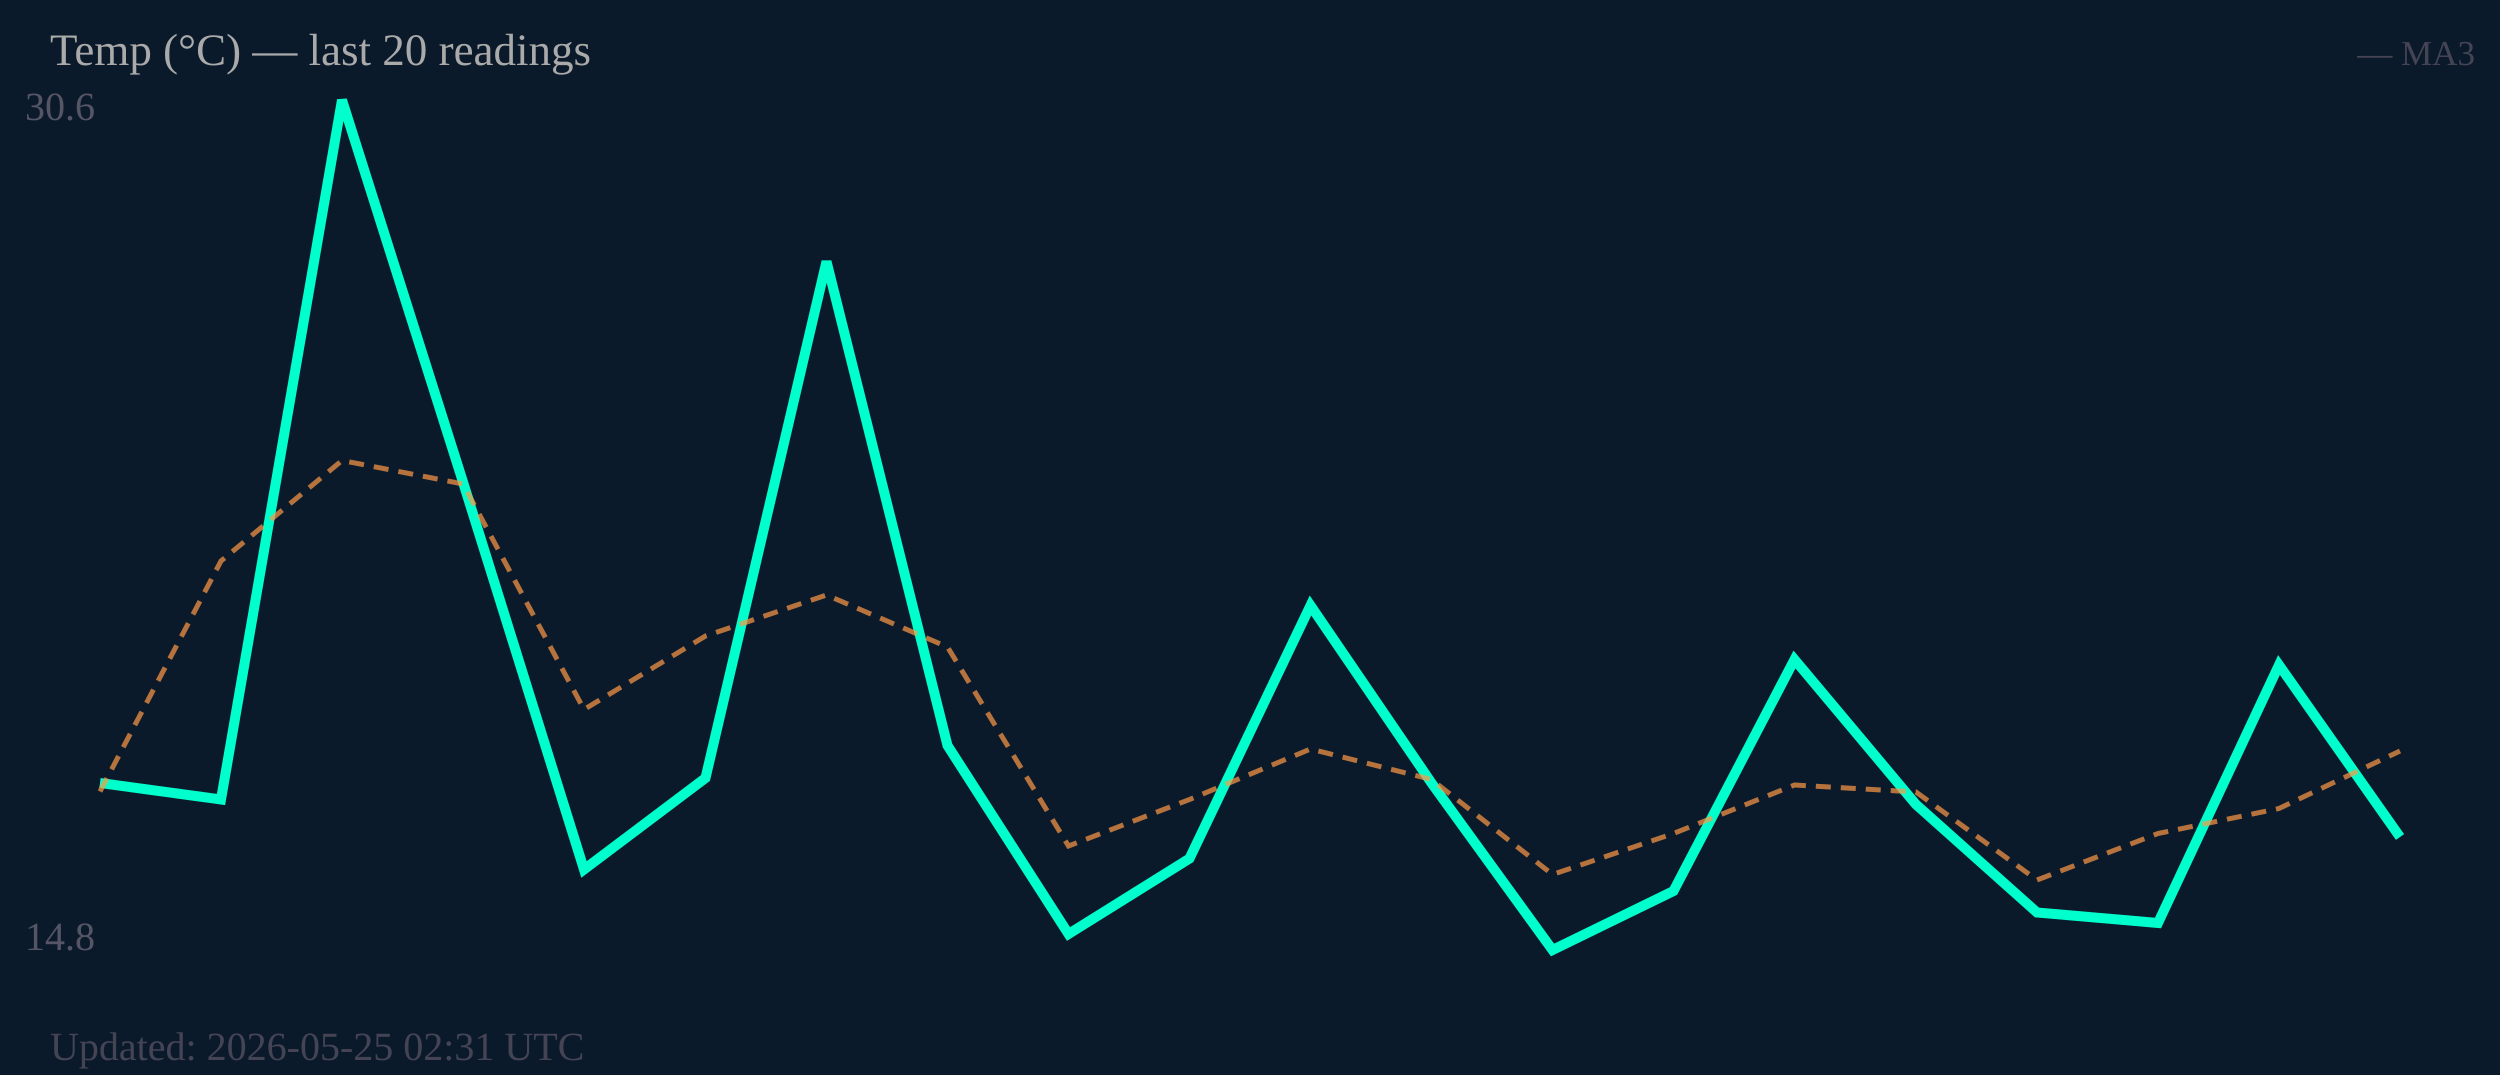
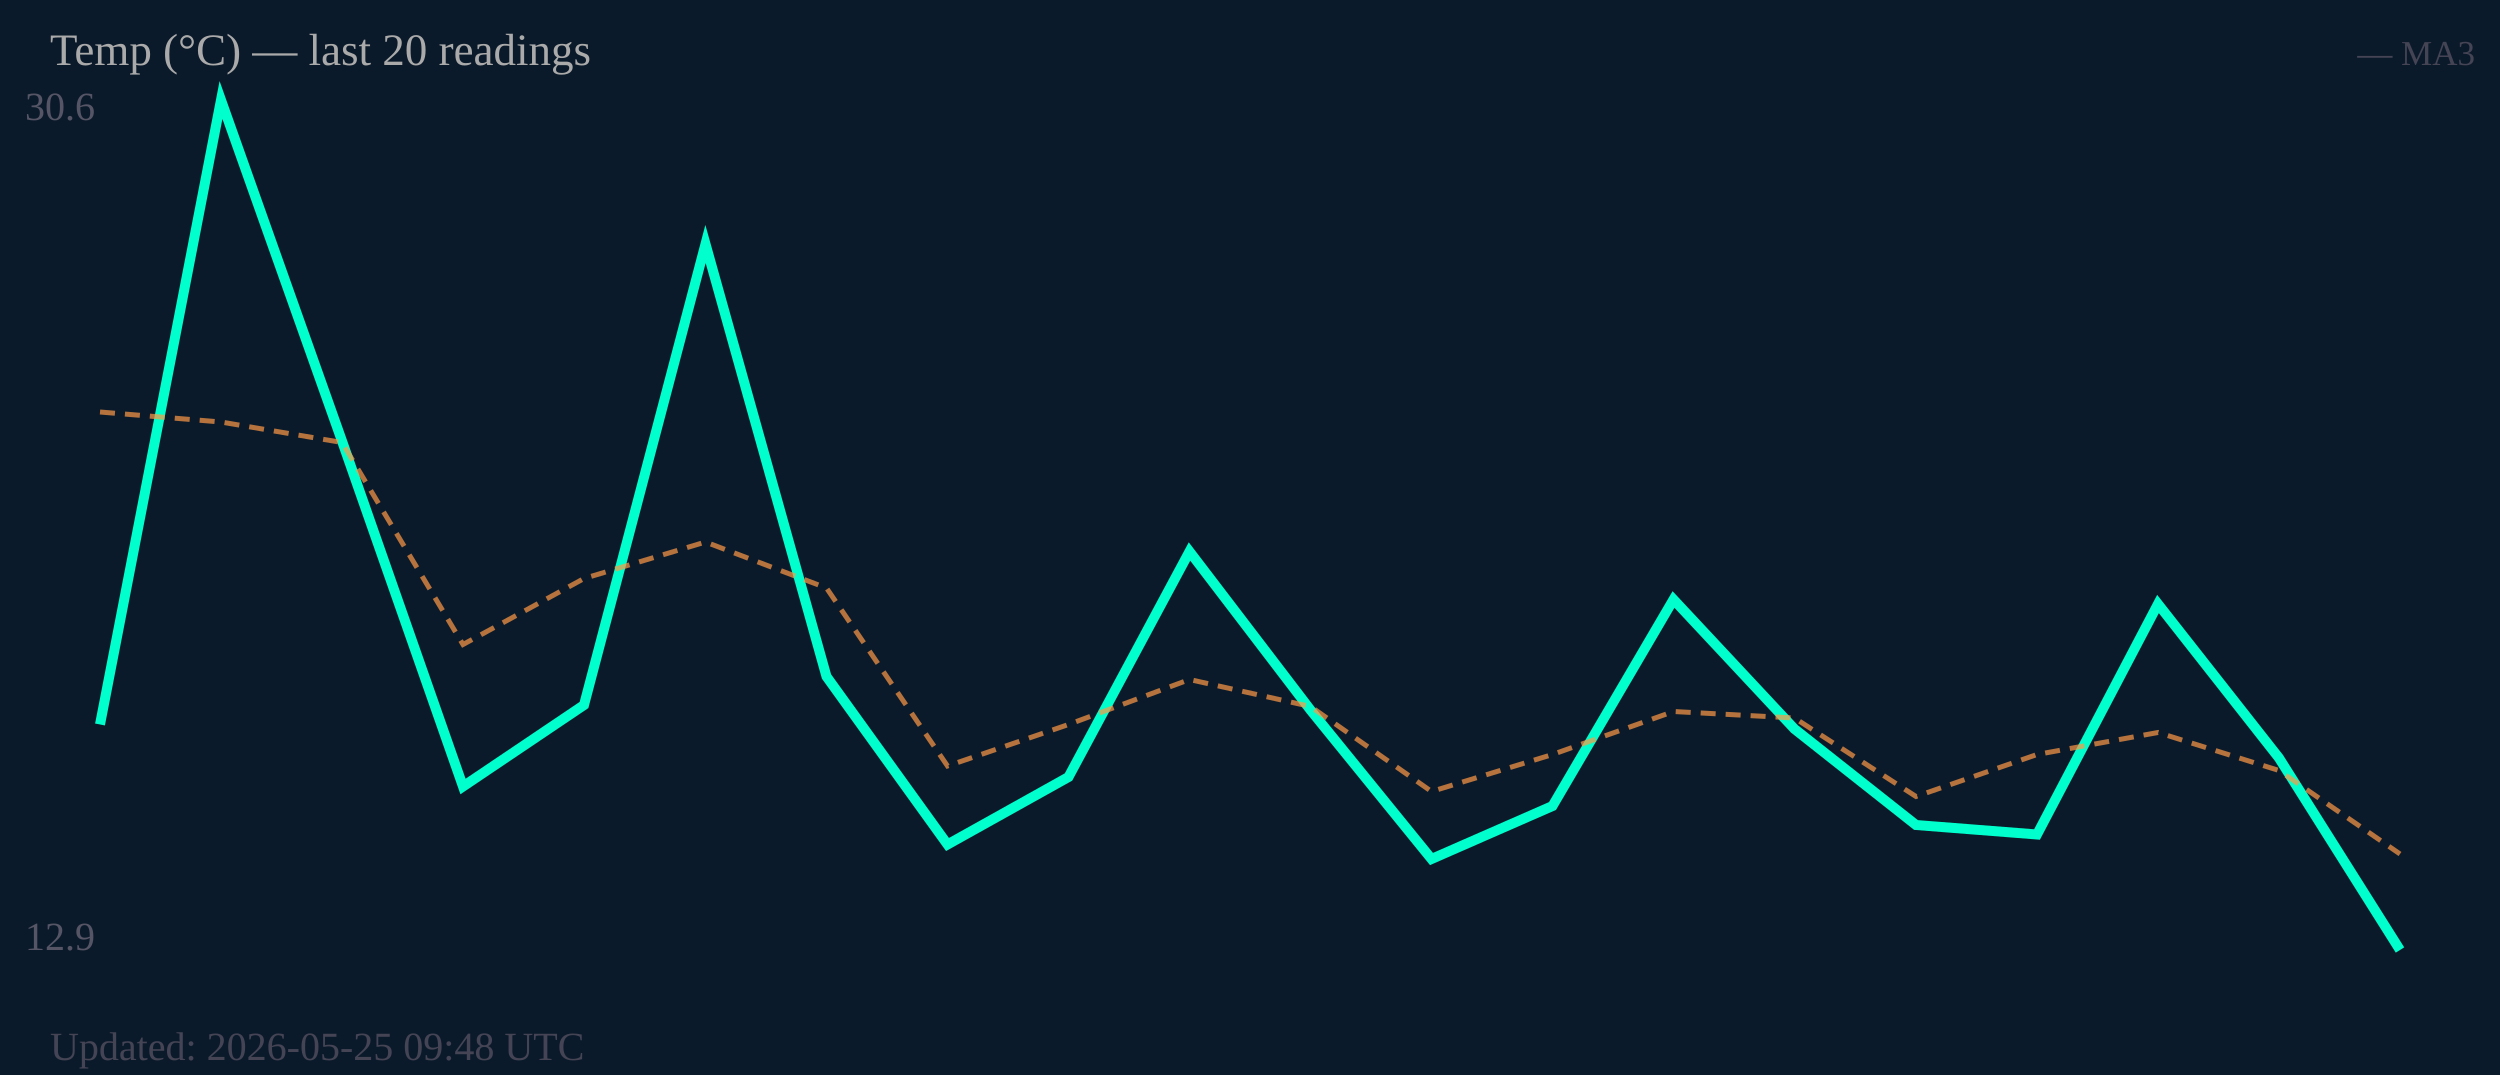
<svg xmlns="http://www.w3.org/2000/svg" width="500" height="215" viewBox="0 0 500 215">
  <rect width="500" height="215" fill="#0b1a2a" />
  <text x="5" y="24" font-size="8" fill="#556">30.6</text>
-   <text x="5" y="190" font-size="8" fill="#556">14.8</text>
-   <polyline fill="none" stroke="#00ffcc" stroke-width="2" points="20.0,156.6 44.2,159.9 68.4,20.0 92.6,96.4 116.8,173.9 141.1,155.6 165.3,52.3 189.5,149.1 213.7,186.8 237.9,171.7 262.1,121.1 286.3,156.6 310.5,190.0 334.7,178.2 358.9,131.9 383.2,160.9 407.4,182.5 431.6,184.6 455.8,133.0 480.0,167.4" />
-   <polyline fill="none" stroke="#ff9944" stroke-width="1" stroke-dasharray="3,2" opacity="0.7" points="20.0,158.3 44.2,112.2 68.4,92.1 92.6,96.8 116.8,141.9 141.1,127.2 165.3,119.0 189.5,129.4 213.7,169.2 237.9,159.9 262.1,149.8 286.3,155.9 310.5,174.9 334.7,166.7 358.9,157.0 383.2,158.4 407.4,176.0 431.6,166.7 455.8,161.7 480.0,150.2" />
+   <text x="5" y="190" font-size="8" fill="#556">12.9</text>
+   <polyline fill="none" stroke="#00ffcc" stroke-width="2" points="20.0,144.9 44.2,20.0 68.4,88.2 92.6,157.3 116.8,141.0 141.1,48.8 165.3,135.3 189.5,168.9 213.7,155.4 237.9,110.3 262.1,142.0 286.3,171.8 310.5,161.2 334.7,119.9 358.9,145.8 383.2,165.0 407.4,166.9 431.6,120.8 455.8,151.6 480.0,190.0" />
+   <polyline fill="none" stroke="#ff9944" stroke-width="1" stroke-dasharray="3,2" opacity="0.7" points="20.0,82.4 44.2,84.4 68.4,88.5 92.6,128.9 116.8,115.7 141.1,108.4 165.3,117.6 189.5,153.2 213.7,144.9 237.9,135.9 262.1,141.3 286.3,158.3 310.5,150.9 334.7,142.3 358.9,143.6 383.2,159.3 407.4,150.9 431.6,146.5 455.8,154.1 480.0,170.8" />
  <text x="10" y="13" font-size="9" fill="#aaa">Temp (°C) — last 20 readings</text>
  <text x="495" y="13" font-size="7" fill="#445" text-anchor="end">— MA3</text>
-   <text x="10" y="212" font-size="8" fill="#445">Updated: 2026-05-25 02:31 UTC</text>
+   <text x="10" y="212" font-size="8" fill="#445">Updated: 2026-05-25 09:48 UTC</text>
</svg>
